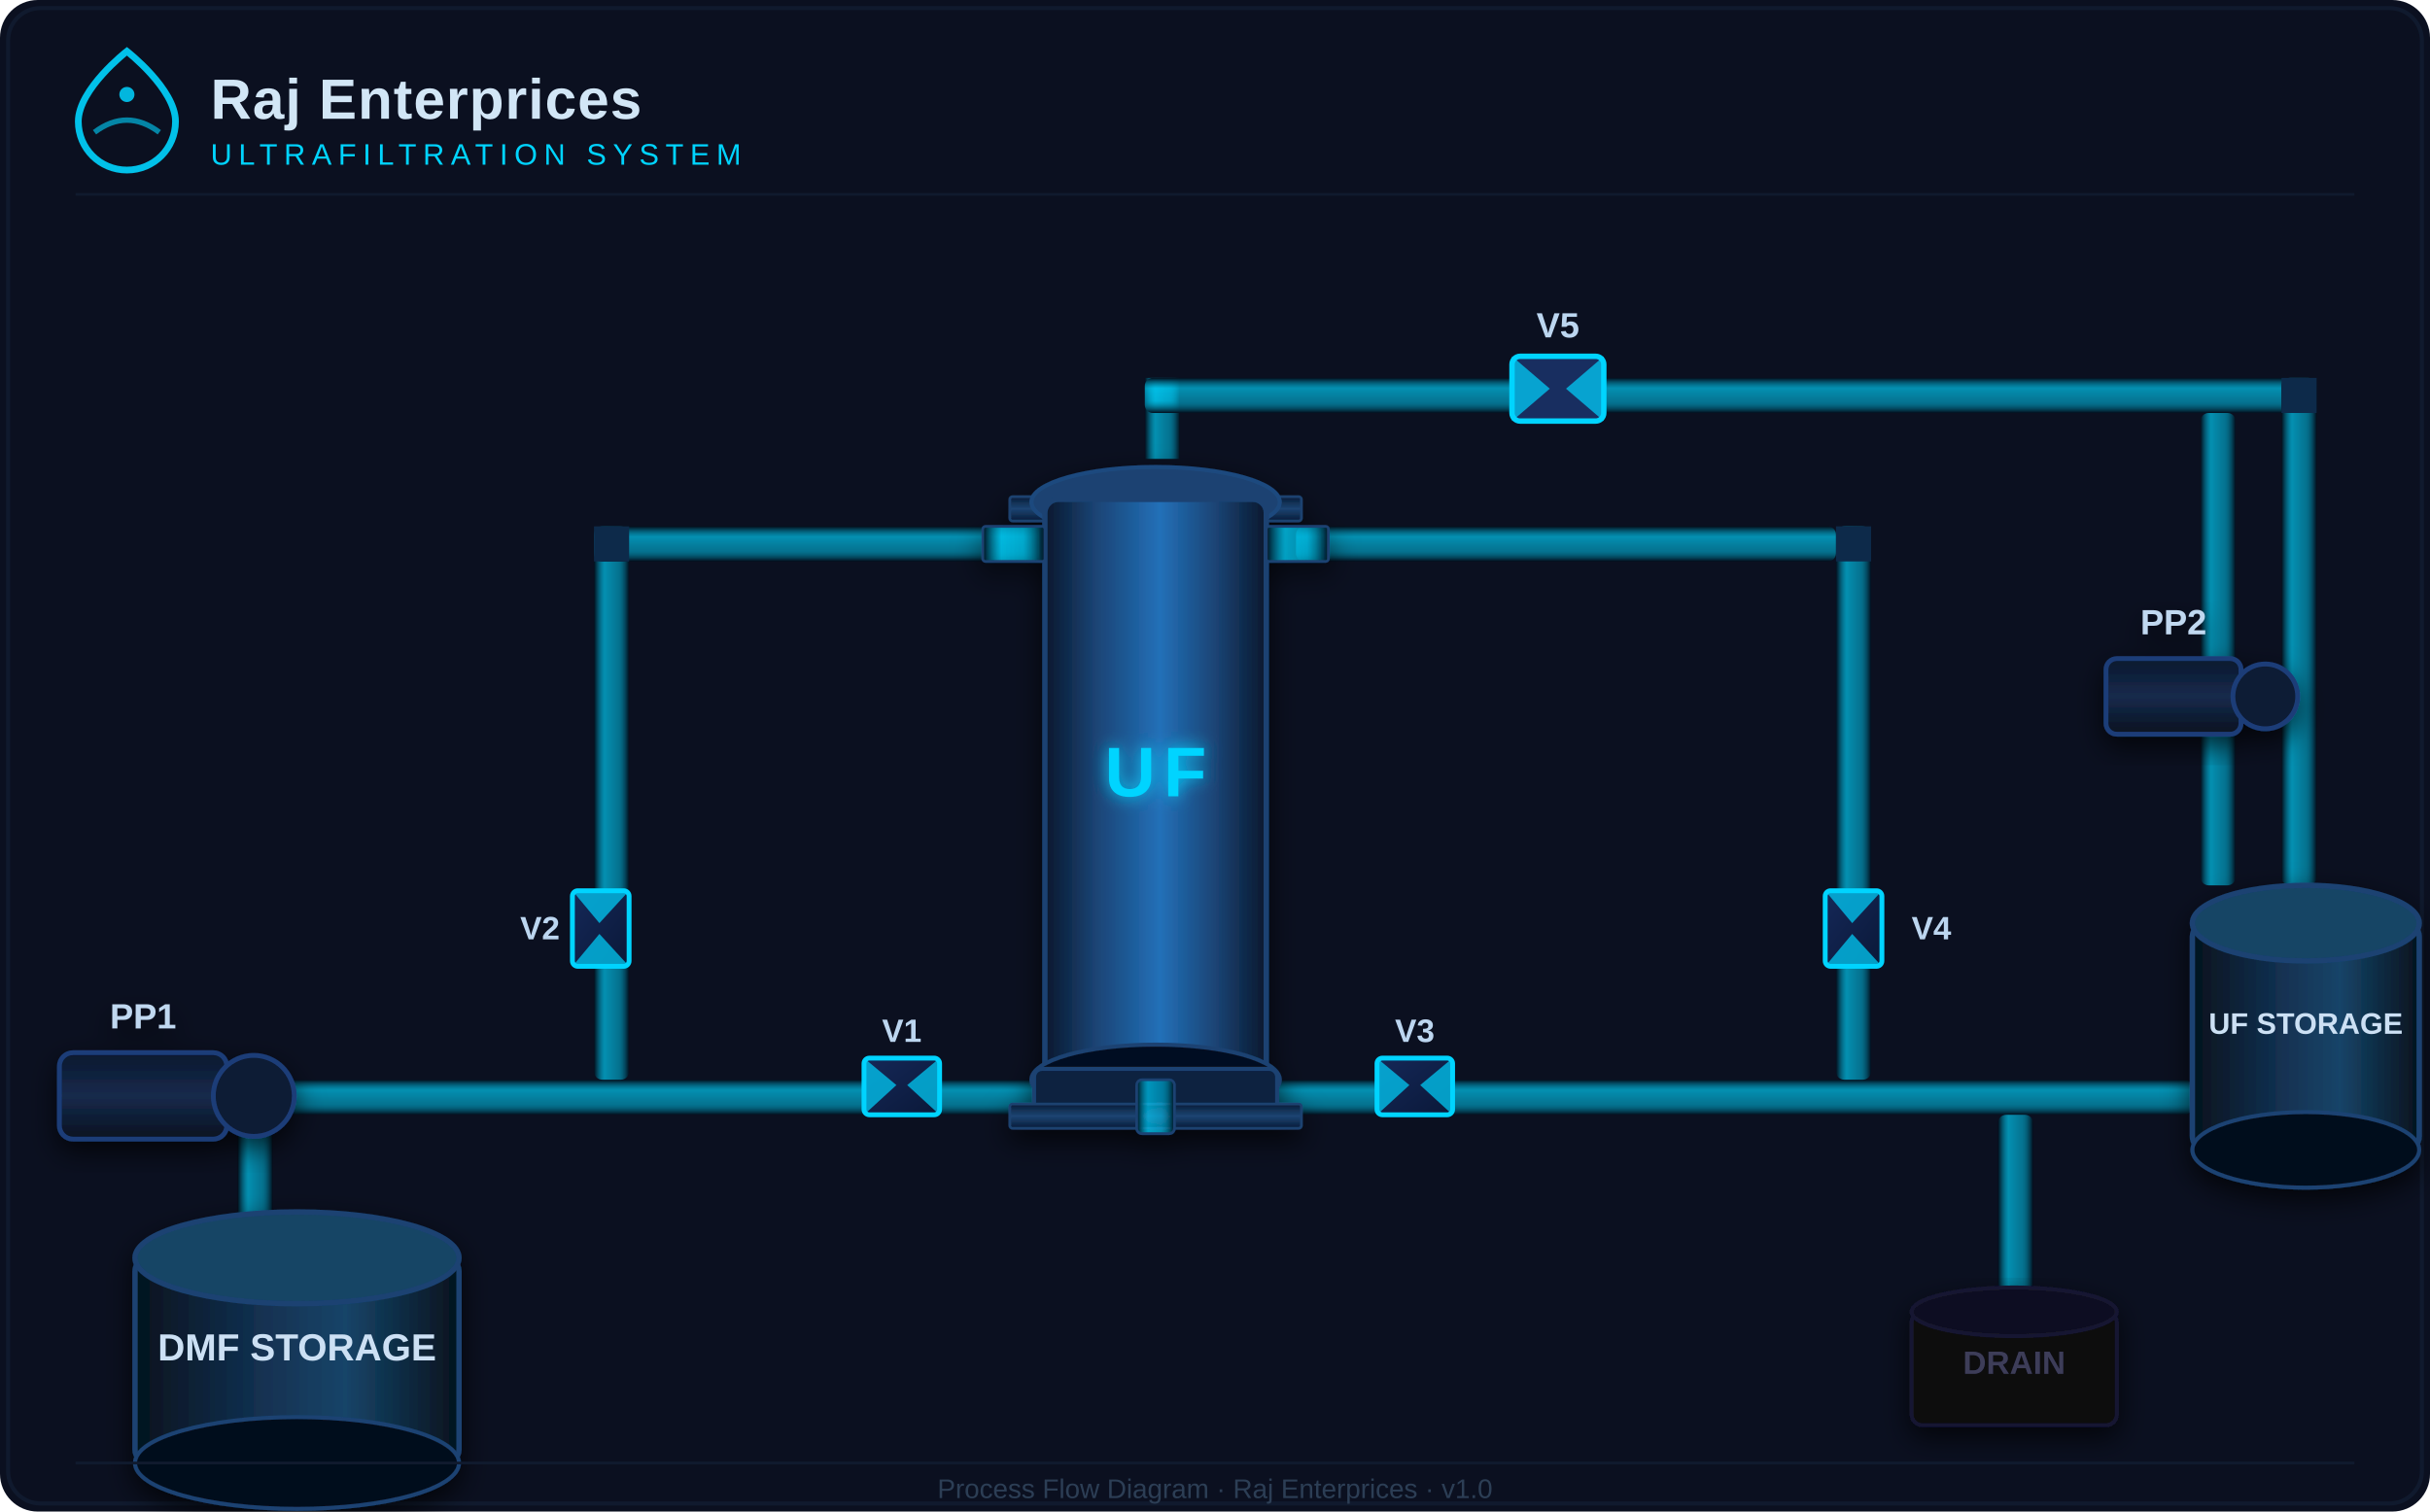
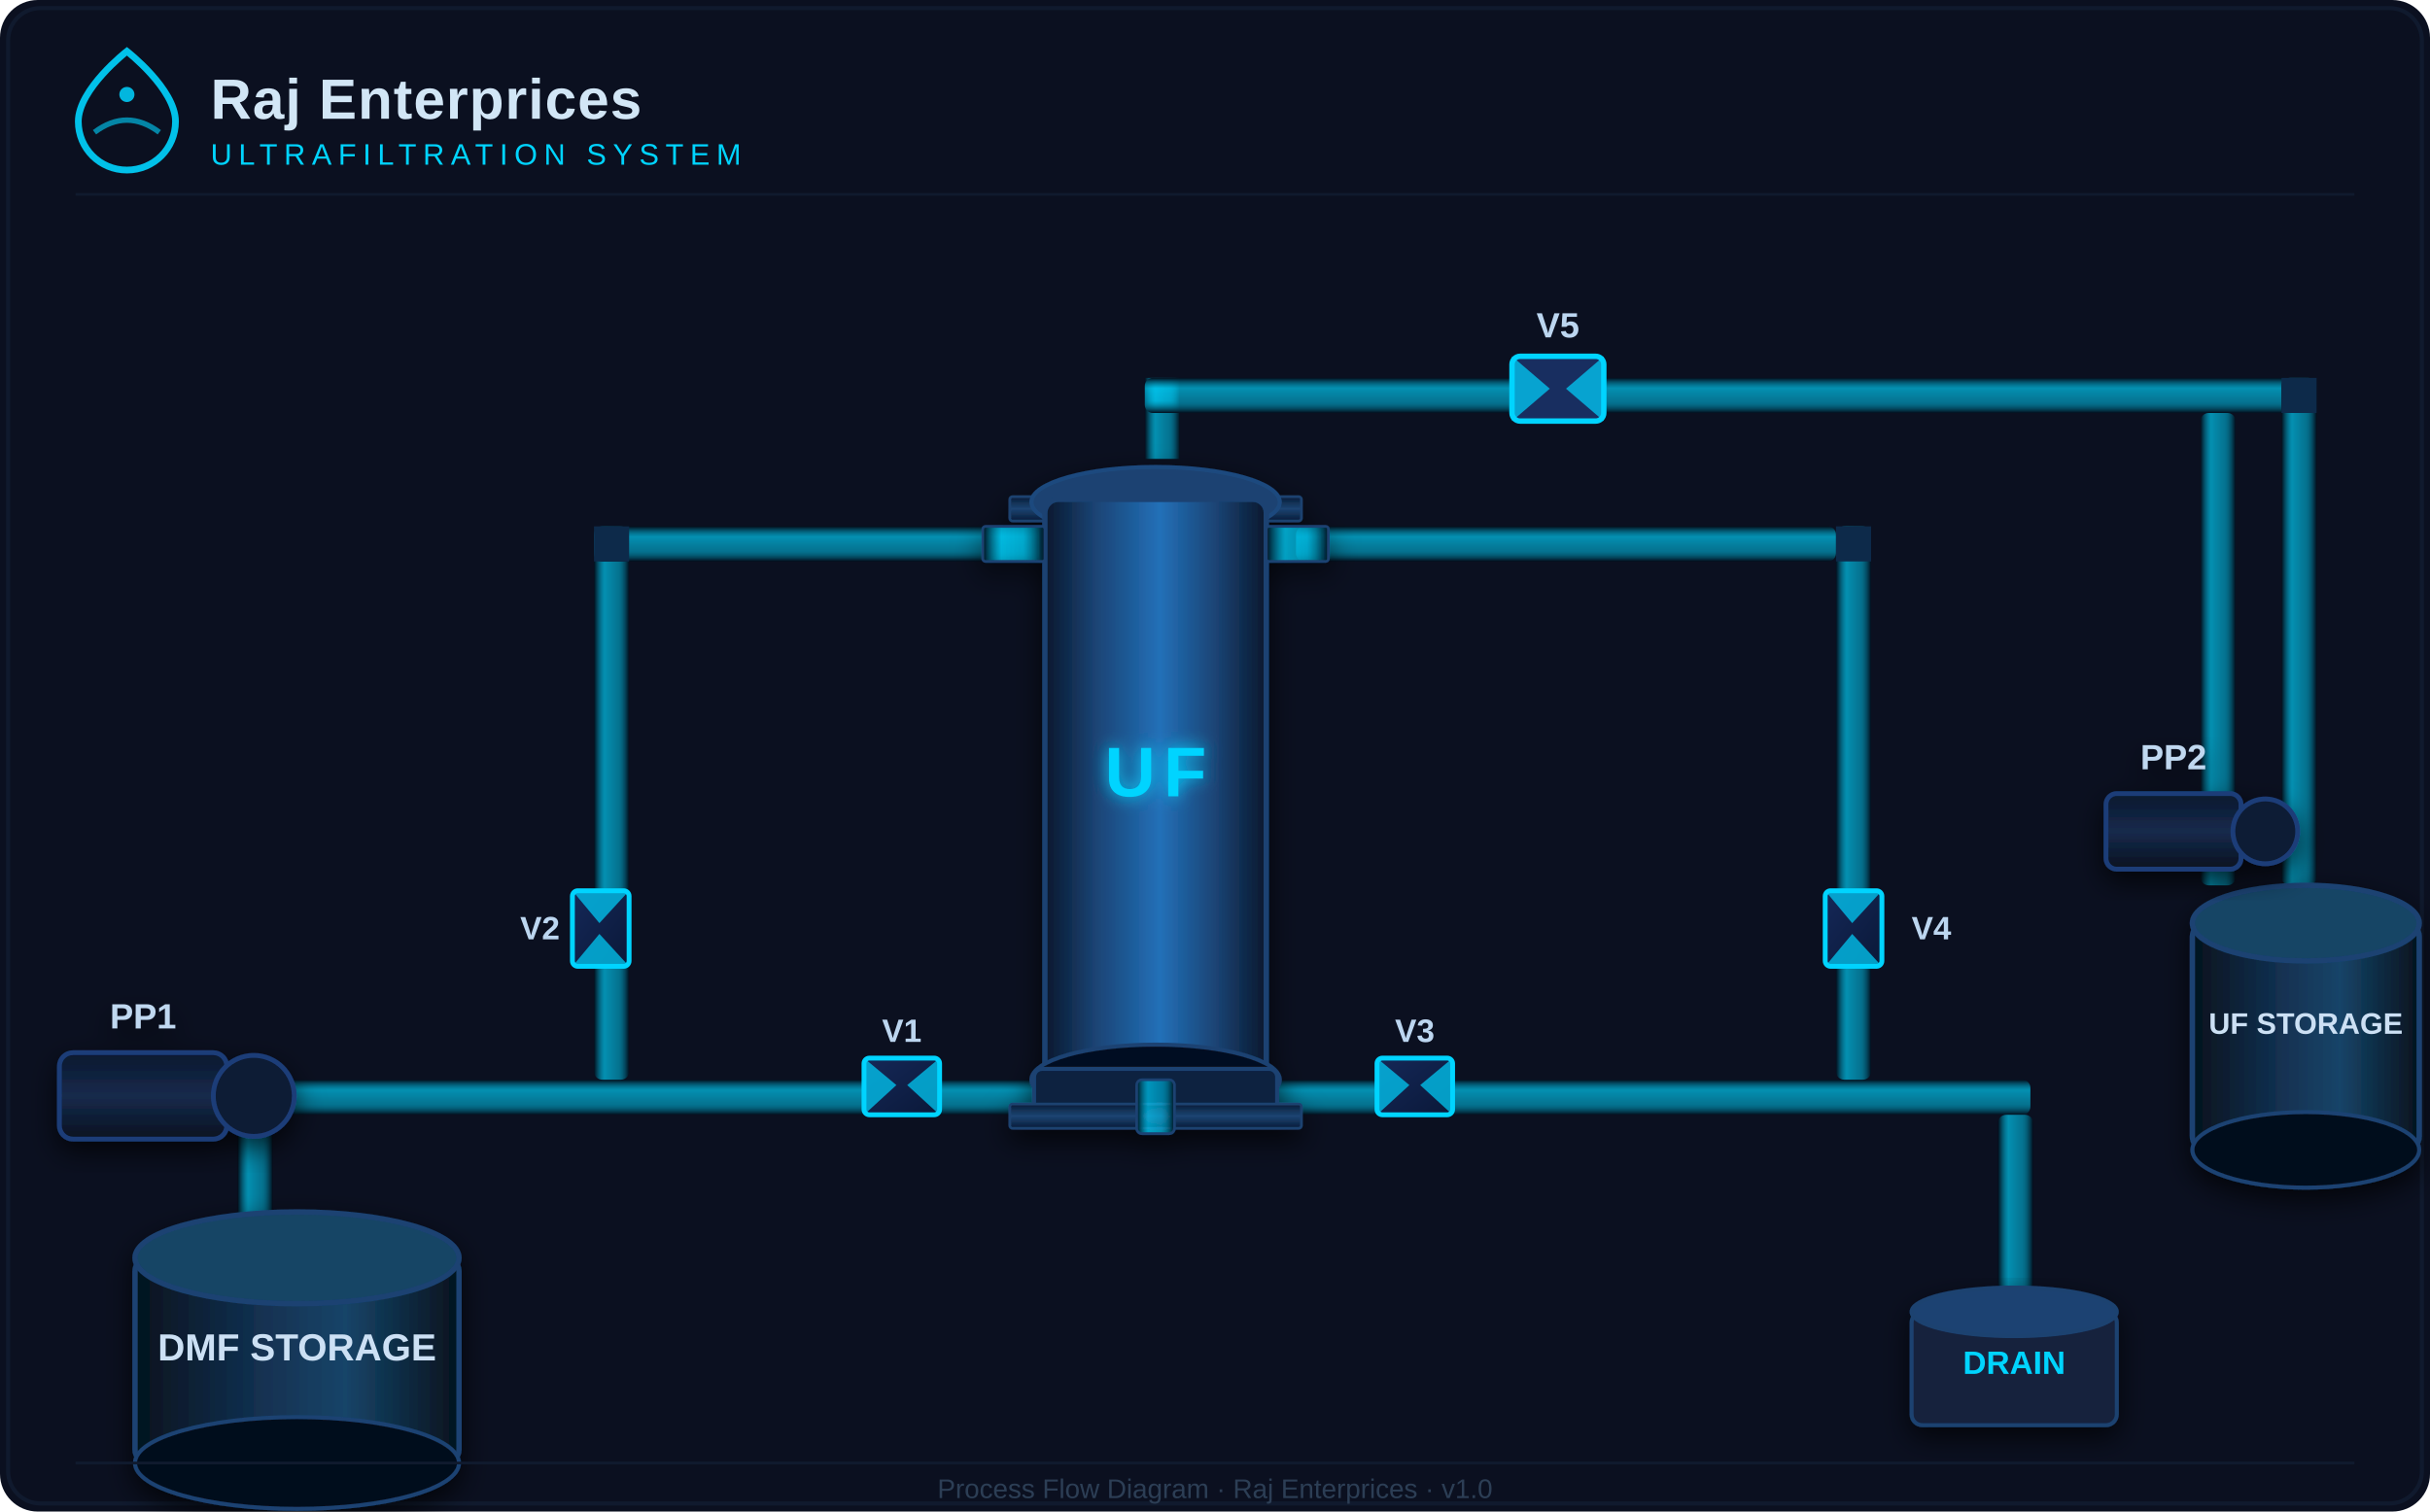
<svg xmlns="http://www.w3.org/2000/svg" width="900" height="560" viewBox="0 0 900 560" font-family="Segoe UI,Arial,sans-serif">
  <defs>
    <linearGradient id="pH" x1="0" y1="0" x2="0" y2="1">
      <stop offset="0%" stop-color="#030e1c" />
      <stop offset="30%" stop-color="#00d4ff" stop-opacity=".65" />
      <stop offset="65%" stop-color="#00d4ff" stop-opacity=".52" />
      <stop offset="100%" stop-color="#030e1c" />
    </linearGradient>
    <linearGradient id="pV" x1="0" y1="0" x2="1" y2="0">
      <stop offset="0%" stop-color="#030e1c" />
      <stop offset="30%" stop-color="#00d4ff" stop-opacity=".65" />
      <stop offset="65%" stop-color="#00d4ff" stop-opacity=".52" />
      <stop offset="100%" stop-color="#030e1c" />
    </linearGradient>
    <linearGradient id="uf" x1="0" y1="0" x2="1" y2="0">
      <stop offset="0%" stop-color="#07182e" />
      <stop offset="22%" stop-color="#1a4272" />
      <stop offset="52%" stop-color="#2270b8" />
      <stop offset="78%" stop-color="#1a4272" />
      <stop offset="100%" stop-color="#07182e" />
    </linearGradient>
    <linearGradient id="tk" x1="0" y1="0" x2="1" y2="0">
      <stop offset="0%" stop-color="#05131e" />
      <stop offset="38%" stop-color="#123050" />
      <stop offset="65%" stop-color="#164468" />
      <stop offset="100%" stop-color="#05131e" />
    </linearGradient>
    <linearGradient id="fl" x1="0" y1="0" x2="0" y2="1">
      <stop offset="0%" stop-color="#081c38" />
      <stop offset="50%" stop-color="#1c4472" />
      <stop offset="100%" stop-color="#081c38" />
    </linearGradient>
    <linearGradient id="pm" x1="0" y1="0" x2="0" y2="1">
      <stop offset="0%" stop-color="#0a182e" />
      <stop offset="50%" stop-color="#162a4c" />
      <stop offset="100%" stop-color="#071220" />
    </linearGradient>
    <linearGradient id="vl" x1="0" y1="0" x2="1" y2="1">
      <stop offset="0%" stop-color="#152858" />
      <stop offset="100%" stop-color="#0a1838" />
    </linearGradient>
    <filter id="gl" x="-50%" y="-50%" width="200%" height="200%">
      <feGaussianBlur stdDeviation="3" result="b" />
      <feMerge>
        <feMergeNode in="b" />
        <feMergeNode in="SourceGraphic" />
      </feMerge>
    </filter>
    <filter id="sh" x="-15%" y="-15%" width="130%" height="140%">
      <feDropShadow dx="0" dy="4" stdDeviation="5" flood-color="#000" flood-opacity=".7" />
    </filter>
  </defs>
  <rect width="900" height="560" fill="#0b1020" rx="14" />
  <rect x="3" y="3" width="894" height="554" fill="none" stroke="#101a2e" stroke-width="1.5" rx="12" />
  <g transform="translate(28,18)">
    <path d="M19,1C19,1 1,15 1,27C1,37 9,45 19,45C29,45 37,37 37,27C37,15 19,1 19,1Z" fill="none" stroke="#00d4ff" stroke-width="2.5" opacity=".9" />
    <path d="M7,31Q19,22 31,31" fill="none" stroke="#00d4ff" stroke-width="2" opacity=".6" />
    <circle cx="19" cy="17" r="2.8" fill="#00d4ff" opacity=".85" />
    <text x="50" y="26" font-size="21" font-weight="700" fill="#d2e6f6" letter-spacing=".4">Raj Enterprices</text>
    <text x="50" y="43" font-size="11" fill="#00d4ff" letter-spacing="2.4">ULTRAFILTRATION SYSTEM</text>
  </g>
  <line x1="28" y1="72" x2="872" y2="72" stroke="#101a2e" stroke-width="1" />
  <g id="pipes">
    <rect x="88" y="405" width="13" height="60" fill="url(#pV)" rx="3" />
    <rect x="88" y="465" width="20" height="13" fill="url(#pH)" />
    <rect x="105" y="400" width="317" height="13" fill="url(#pH)" rx="3" />
    <rect x="220" y="195" width="13" height="205" fill="url(#pV)" rx="3" />
    <rect x="220" y="195" width="165" height="13" fill="url(#pH)" rx="3" />
    <rect x="424" y="140" width="13" height="30" fill="url(#pV)" />
    <rect x="424" y="140" width="426" height="13" fill="url(#pH)" rx="3" />
    <rect x="815" y="153" width="13" height="175" fill="url(#pV)" rx="3" />
    <rect x="845" y="140" width="13" height="188" fill="url(#pV)" rx="3" />
-     <rect x="422" y="400" width="390" height="13" fill="url(#pH)" rx="3" />
+     <rect x="422" y="400" width="330" height="13" fill="url(#pH)" rx="3" />
    <rect x="740" y="413" width="13" height="65" fill="url(#pV)" rx="3" />
    <rect x="680" y="195" width="13" height="205" fill="url(#pV)" rx="3" />
    <rect x="480" y="195" width="200" height="13" fill="url(#pH)" rx="3" />
    <rect x="220" y="195" width="13" height="13" fill="#0d2a4a" />
    <rect x="845" y="140" width="13" height="13" fill="#0d2a4a" />
    <rect x="680" y="195" width="13" height="13" fill="#0d2a4a" />
  </g>
  <g transform="translate(382,170)" filter="url(#sh)">
    <rect x="-8" y="14" width="108" height="9" fill="url(#fl)" stroke="#1c4270" stroke-width="1" rx="1" />
    <ellipse cx="46" cy="16" rx="46" ry="13" fill="#1a4272" stroke="#1e4a7e" stroke-width="1.5" />
    <rect x="5" y="15" width="82" height="215" fill="url(#uf)" stroke="#1a4272" stroke-width="2" rx="5" />
    <rect x="-18" y="25" width="23" height="13" fill="url(#pV)" stroke="#1a4272" stroke-width="1" rx="1" />
    <rect x="87" y="25" width="23" height="13" fill="url(#pV)" stroke="#1a4272" stroke-width="1" rx="1" />
    <ellipse cx="46" cy="230" rx="46" ry="13" fill="#060f20" stroke="#1a4272" stroke-width="1.5" />
    <rect x="1" y="226" width="90" height="16" rx="3" fill="#0b2040" stroke="#1a4272" stroke-width="1.5" />
    <rect x="-8" y="239" width="108" height="9" fill="url(#fl)" stroke="#1c4270" stroke-width="1" rx="1" />
    <rect x="39" y="230" width="14" height="20" fill="url(#pV)" stroke="#1a4272" stroke-width="1" rx="2" />
    <text x="46" y="125" text-anchor="middle" font-size="26" font-weight="700" fill="#00d4ff" letter-spacing="3" filter="url(#gl)">UF</text>
  </g>
  <g transform="translate(50,450)" filter="url(#sh)">
    <rect x="0" y="16" width="120" height="76" fill="url(#tk)" stroke="#1a4272" stroke-width="2" rx="5" />
    <ellipse cx="60" cy="16" rx="60" ry="17" fill="#164465" stroke="#1a4272" stroke-width="2" />
    <ellipse cx="60" cy="92" rx="60" ry="17" fill="#050e1c" stroke="#1a4272" stroke-width="1.5" />
    <text x="60" y="54" text-anchor="middle" font-size="14" font-weight="700" fill="#cce0f4">DMF STORAGE</text>
  </g>
  <g transform="translate(812,328)" filter="url(#sh)">
    <rect x="0" y="14" width="84" height="84" fill="url(#tk)" stroke="#1a4272" stroke-width="2" rx="5" />
    <ellipse cx="42" cy="14" rx="42" ry="14" fill="#164465" stroke="#1a4272" stroke-width="2" />
    <ellipse cx="42" cy="98" rx="42" ry="14" fill="#050e1c" stroke="#1a4272" stroke-width="1.5" />
    <text x="42" y="55" text-anchor="middle" font-size="11" font-weight="700" fill="#cce0f4">UF STORAGE</text>
  </g>
  <g transform="translate(708,478)" filter="url(#sh)">
-     <rect x="0" y="8" width="76" height="42" fill="#08080f" stroke="#181830" stroke-width="1.5" rx="4" />
-     <ellipse cx="38" cy="8" rx="38" ry="9" fill="#0e0e20" stroke="#181830" stroke-width="1.5" />
-     <text x="38" y="31" text-anchor="middle" font-size="12" font-weight="700" fill="#3c3c58">DRAIN</text>
+     <rect x="0" y="8" width="76" height="42" fill="#16213e" stroke="#1c4270" stroke-width="1.5" rx="4" />
+     <ellipse cx="38" cy="8" rx="38" ry="9" fill="#1a4272" stroke="#1c4270" stroke-width="1.5" />
+     <text x="38" y="31" text-anchor="middle" font-size="12" font-weight="700" fill="#00d4ff">DRAIN</text>
  </g>
  <g transform="translate(22,386)" filter="url(#sh)">
    <rect x="0" y="4" width="62" height="32" fill="url(#pm)" stroke="#1c3c78" stroke-width="1.8" rx="5" />
    <circle cx="72" cy="20" r="15" fill="#0e1c34" stroke="#1c3c78" stroke-width="1.8" />
    <text x="31" y="-5" text-anchor="middle" font-size="13" font-weight="700" fill="#c0d8f0">PP1</text>
  </g>
-   <g transform="translate(780,240)" filter="url(#sh)">
+   <g transform="translate(780,290)" filter="url(#sh)">
    <rect x="0" y="4" width="50" height="28" fill="url(#pm)" stroke="#1c3c78" stroke-width="1.8" rx="4" />
    <circle cx="59" cy="18" r="12" fill="#0e1c34" stroke="#1c3c78" stroke-width="1.8" />
    <text x="25" y="-5" text-anchor="middle" font-size="13" font-weight="700" fill="#c0d8f0">PP2</text>
  </g>
  <g transform="translate(320,396)">
    <rect x="0" y="-4" width="28" height="21" fill="url(#vl)" stroke="#00d4ff" stroke-width="1.8" rx="2" />
    <polygon points="0,-4 0,17 12,6" fill="#00d4ff" opacity=".7" />
    <polygon points="28,-4 28,17 16,6" fill="#00d4ff" opacity=".7" />
    <text x="14" y="-10" text-anchor="middle" font-size="12" font-weight="700" fill="#bcd6f0">V1</text>
  </g>
  <g transform="translate(216,330)">
    <rect x="-4" y="0" width="21" height="28" fill="url(#vl)" stroke="#00d4ff" stroke-width="1.8" rx="2" />
    <polygon points="-4,0 17,0 6,12" fill="#00d4ff" opacity=".7" />
    <polygon points="-4,28 17,28 6,16" fill="#00d4ff" opacity=".7" />
    <text x="-16" y="18" text-anchor="middle" font-size="12" font-weight="700" fill="#bcd6f0">V2</text>
  </g>
  <g transform="translate(510,396)">
    <rect x="0" y="-4" width="28" height="21" fill="url(#vl)" stroke="#00d4ff" stroke-width="1.8" rx="2" />
    <polygon points="0,-4 0,17 12,6" fill="#00d4ff" opacity=".7" />
    <polygon points="28,-4 28,17 16,6" fill="#00d4ff" opacity=".7" />
    <text x="14" y="-10" text-anchor="middle" font-size="12" font-weight="700" fill="#bcd6f0">V3</text>
  </g>
  <g transform="translate(676,330)">
    <rect x="0" y="0" width="21" height="28" fill="url(#vl)" stroke="#00d4ff" stroke-width="1.8" rx="2" />
    <polygon points="0,0 21,0 10,12" fill="#00d4ff" opacity=".7" />
    <polygon points="0,28 21,28 10,16" fill="#00d4ff" opacity=".7" />
    <text x="32" y="18" text-anchor="start" font-size="12" font-weight="700" fill="#bcd6f0">V4</text>
  </g>
  <g transform="translate(560,132)">
    <rect x="0" y="0" width="34" height="24" fill="#182e60" stroke="#00d4ff" stroke-width="2" rx="3" />
    <polygon points="0,0 0,24 14,12" fill="#00d4ff" opacity=".7" />
    <polygon points="34,0 34,24 20,12" fill="#00d4ff" opacity=".7" />
    <text x="17" y="-7" text-anchor="middle" font-size="13" font-weight="700" fill="#bcd6f0">V5</text>
  </g>
  <line x1="28" y1="542" x2="872" y2="542" stroke="#101a2e" stroke-width="1" />
  <text x="450" y="555" text-anchor="middle" font-size="10" fill="#2c3e55">Process Flow Diagram · Raj Enterprices · v1.0</text>
</svg>
